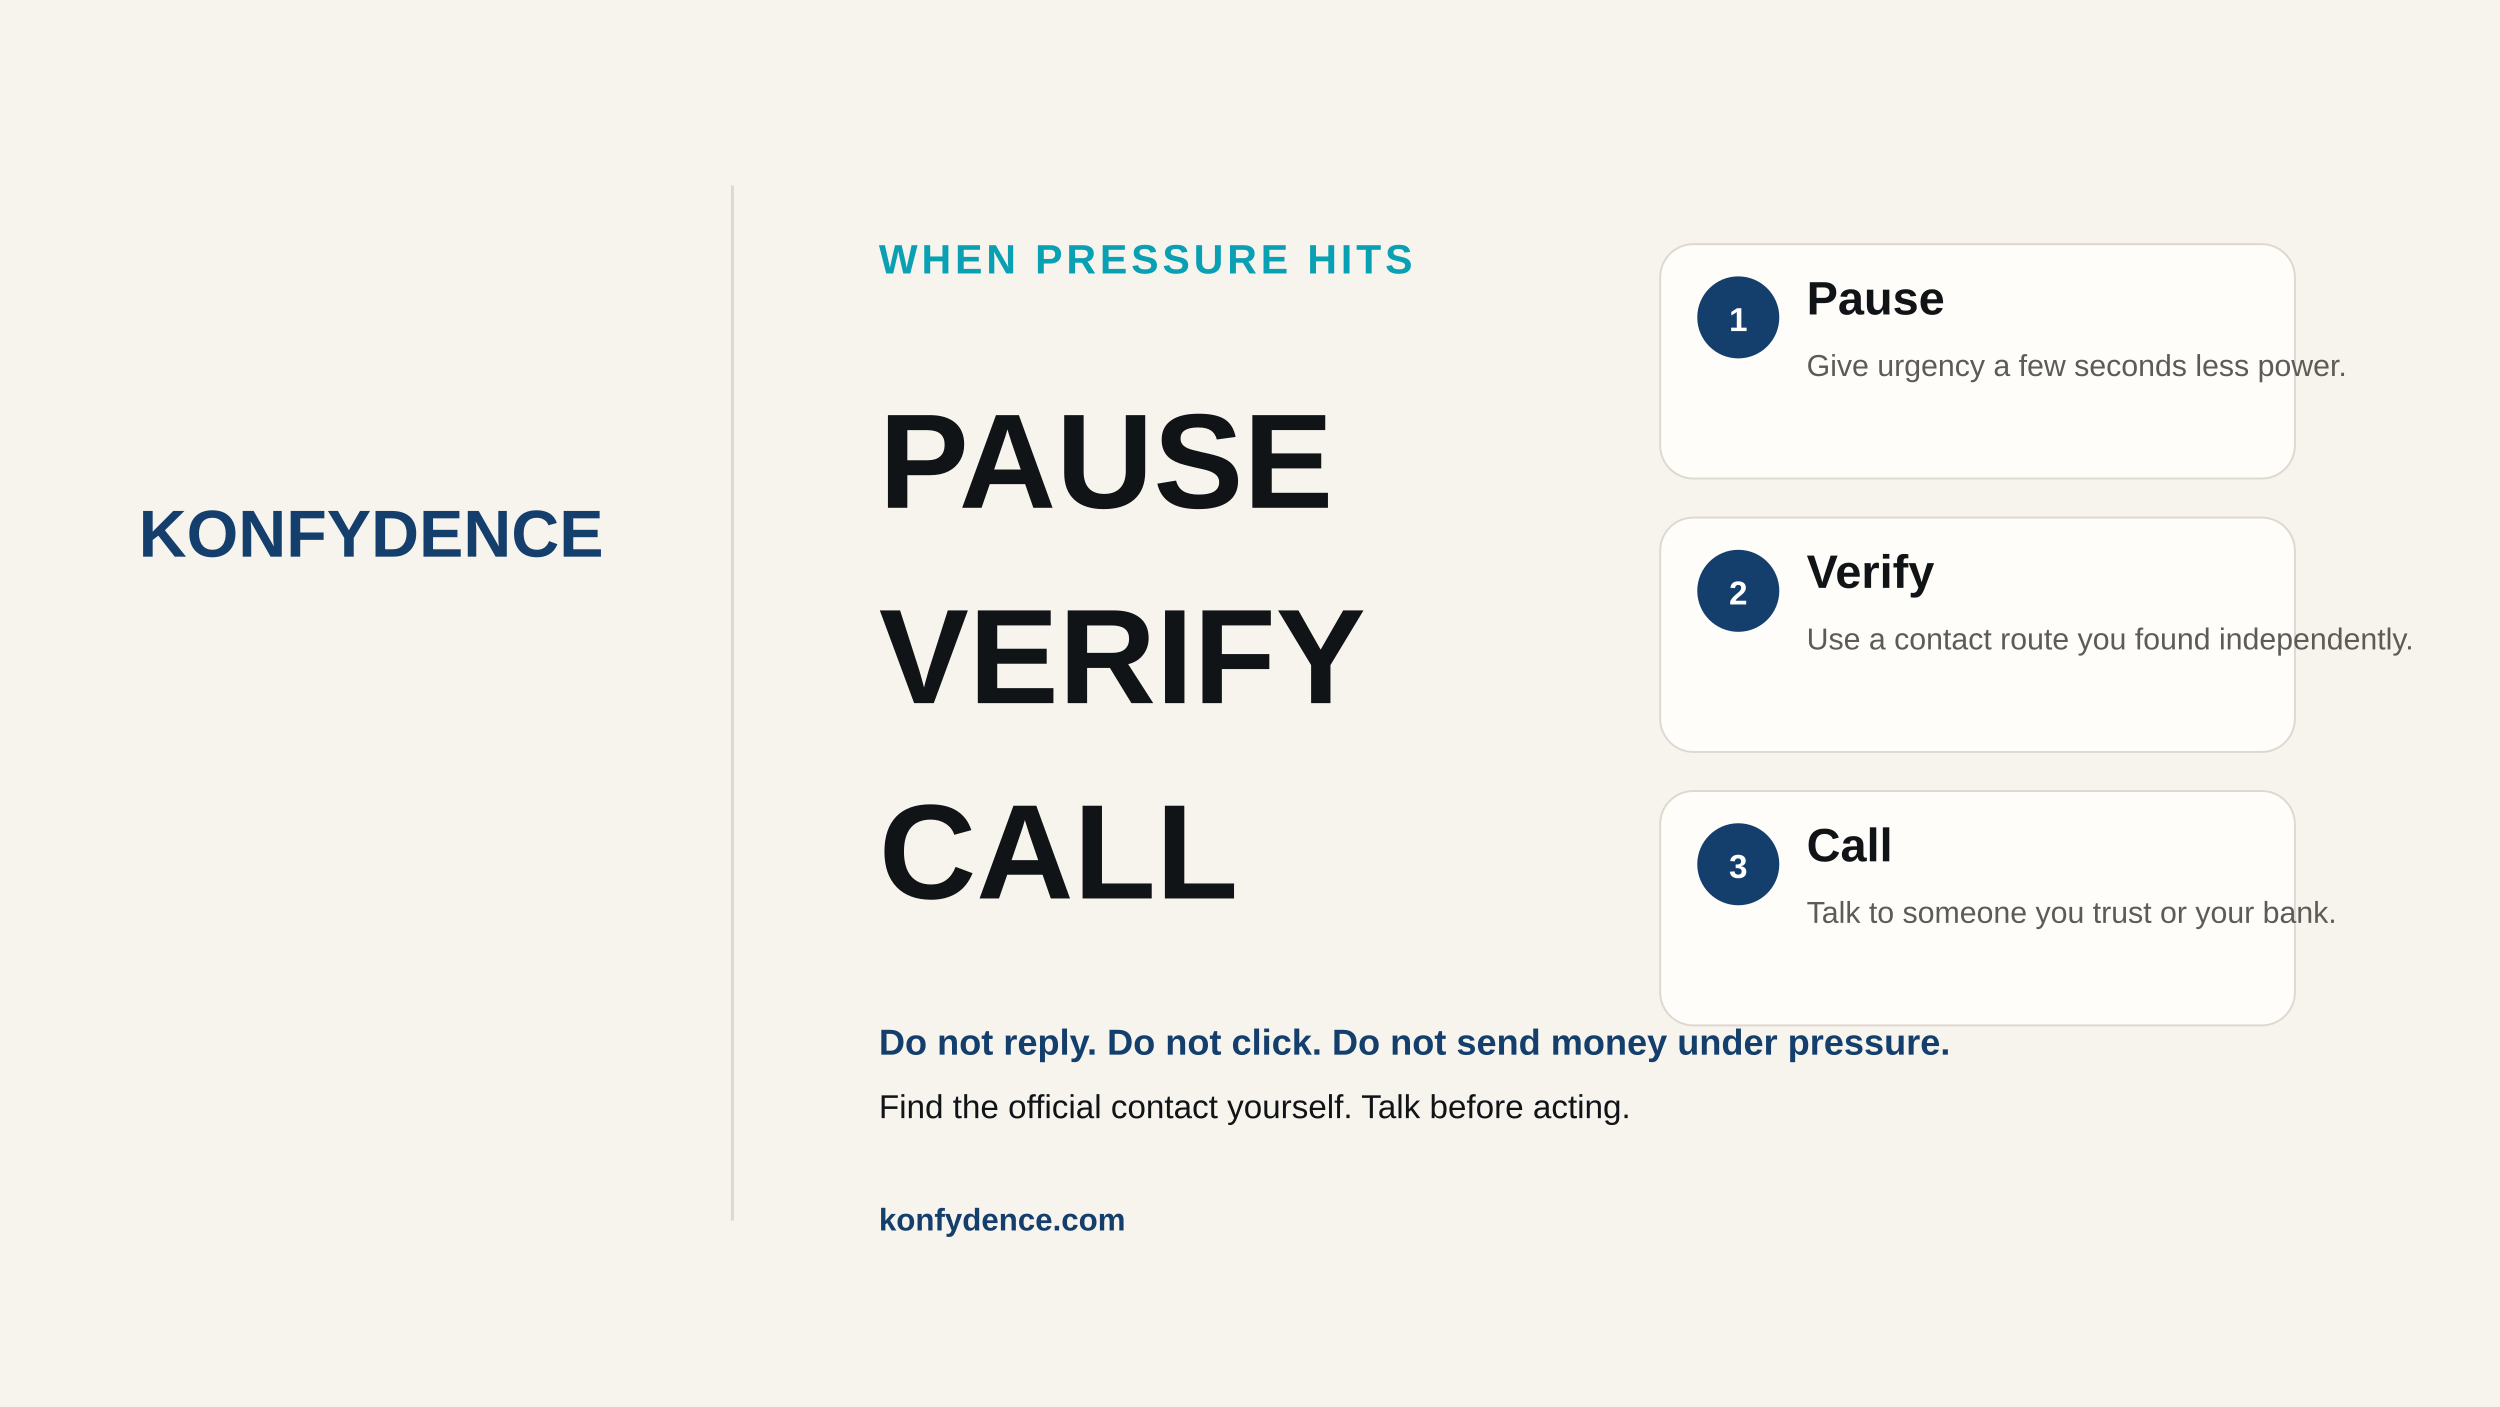
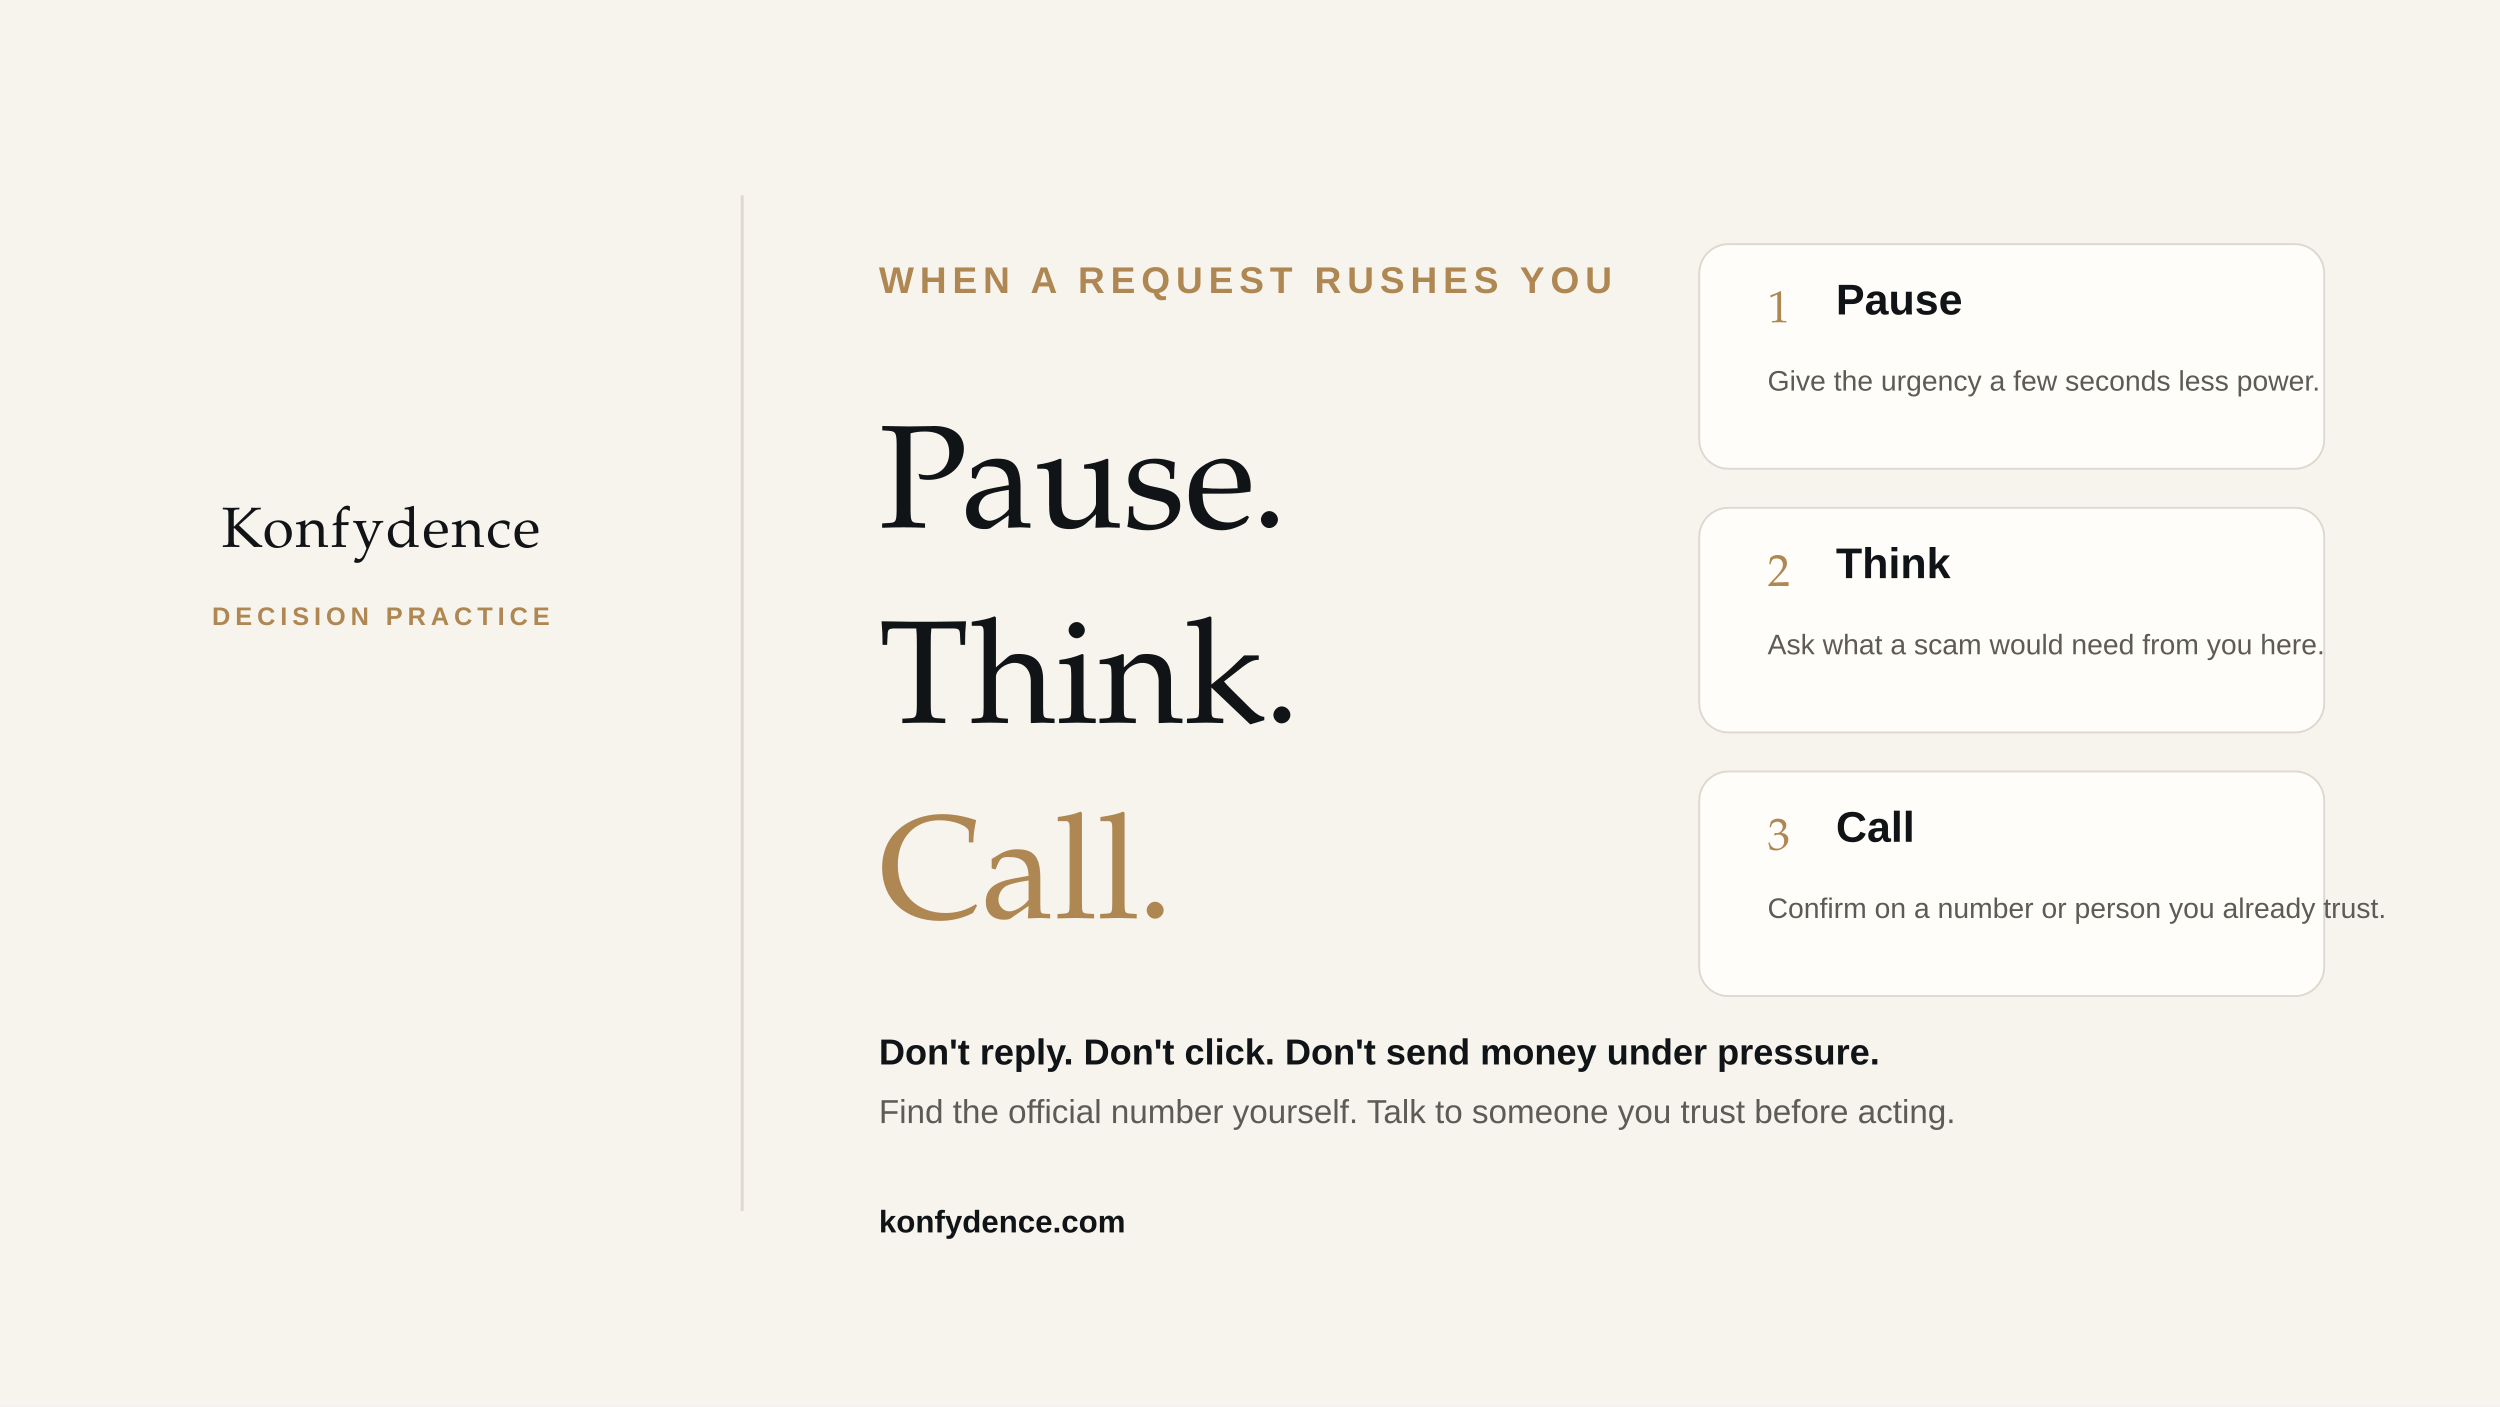
<svg xmlns="http://www.w3.org/2000/svg" width="2560" height="1440" viewBox="0 0 2560 1440" role="img" aria-labelledby="title desc">
  <rect width="2560" height="1440" fill="#f7f4ee" />
-   <line x1="750" y1="190" x2="750" y2="1250" stroke="#ded8cf" stroke-width="3" />
-   <text x="380" y="570" text-anchor="middle" font-family="Arial, Helvetica, sans-serif" font-size="68" font-weight="700" fill="#143f6c">KONFYDENCE</text>
-   <text x="900" y="280" font-family="Arial, Helvetica, sans-serif" font-size="42" font-weight="700" letter-spacing="4" fill="#08a0b2">WHEN PRESSURE HITS</text>
-   <text x="900" y="520" font-family="Arial, Helvetica, sans-serif" font-size="138" font-weight="700" fill="#111417">PAUSE</text>
-   <text x="900" y="720" font-family="Arial, Helvetica, sans-serif" font-size="138" font-weight="700" fill="#111417">VERIFY</text>
-   <text x="900" y="920" font-family="Arial, Helvetica, sans-serif" font-size="138" font-weight="700" fill="#111417">CALL</text>
-   <text x="900" y="1080" font-family="Arial, Helvetica, sans-serif" font-size="37" font-weight="700" fill="#143f6c">Do not reply. Do not click. Do not send money under pressure.</text>
-   <text x="900" y="1145" font-family="Arial, Helvetica, sans-serif" font-size="34" fill="#111417">Find the official contact yourself. Talk before acting.</text>
-   <text x="900" y="1260" font-family="Arial, Helvetica, sans-serif" font-size="32" font-weight="700" fill="#143f6c">konfydence.com</text>
+   <line x1="760" y1="200" x2="760" y2="1240" stroke="#ded8cf" stroke-width="3" />
+   <text x="390" y="560" text-anchor="middle" font-family="Iowan Old Style, Palatino, Georgia, serif" font-size="58" letter-spacing="2" fill="#111417">Konfydence</text>
+   <text x="390" y="640" text-anchor="middle" font-family="Arial, Helvetica, sans-serif" font-size="26" font-weight="700" letter-spacing="5" fill="#af8752">DECISION PRACTICE</text>
+   <text x="900" y="300" font-family="Arial, Helvetica, sans-serif" font-size="38" font-weight="700" letter-spacing="6" fill="#af8752">WHEN A REQUEST RUSHES YOU</text>
+   <text x="900" y="540" font-family="Iowan Old Style, Palatino, Georgia, serif" font-size="150" fill="#111417">Pause.</text>
+   <text x="900" y="740" font-family="Iowan Old Style, Palatino, Georgia, serif" font-size="150" fill="#111417">Think.</text>
+   <text x="900" y="940" font-family="Iowan Old Style, Palatino, Georgia, serif" font-size="150" fill="#af8752">Call.</text>
+   <text x="900" y="1090" font-family="Arial, Helvetica, sans-serif" font-size="37" font-weight="700" fill="#111417">Don't reply. Don't click. Don't send money under pressure.</text>
+   <text x="900" y="1150" font-family="Arial, Helvetica, sans-serif" font-size="34" fill="#5e5b56">Find the official number yourself. Talk to someone you trust before acting.</text>
+   <text x="900" y="1262" font-family="Arial, Helvetica, sans-serif" font-size="32" font-weight="700" fill="#111417">konfydence.com</text>
  <g font-family="Arial, Helvetica, sans-serif">
-     <rect x="1700" y="250" width="650" height="240" rx="34" fill="#fffdf9" stroke="#ded8cf" stroke-width="2" />
-     <circle cx="1780" cy="325" r="42" fill="#143f6c" />
-     <text x="1780" y="339" text-anchor="middle" font-size="34" font-weight="700" fill="#fff">1</text>
-     <text x="1850" y="322" font-size="48" font-weight="700" fill="#111417">Pause</text>
-     <text x="1850" y="385" font-size="31" fill="#5e5b56">Give urgency a few seconds less power.</text>
-     <rect x="1700" y="530" width="650" height="240" rx="34" fill="#fffdf9" stroke="#ded8cf" stroke-width="2" />
-     <circle cx="1780" cy="605" r="42" fill="#143f6c" />
-     <text x="1780" y="619" text-anchor="middle" font-size="34" font-weight="700" fill="#fff">2</text>
-     <text x="1850" y="602" font-size="48" font-weight="700" fill="#111417">Verify</text>
-     <text x="1850" y="665" font-size="31" fill="#5e5b56">Use a contact route you found independently.</text>
-     <rect x="1700" y="810" width="650" height="240" rx="34" fill="#fffdf9" stroke="#ded8cf" stroke-width="2" />
-     <circle cx="1780" cy="885" r="42" fill="#143f6c" />
-     <text x="1780" y="899" text-anchor="middle" font-size="34" font-weight="700" fill="#fff">3</text>
-     <text x="1850" y="882" font-size="48" font-weight="700" fill="#111417">Call</text>
-     <text x="1850" y="945" font-size="31" fill="#5e5b56">Talk to someone you trust or your bank.</text>
+     <rect x="1740" y="250" width="640" height="230" rx="30" fill="#fffdf9" stroke="#ded8cf" stroke-width="2" />
+     <text x="1810" y="330" font-family="Iowan Old Style, Palatino, Georgia, serif" font-size="46" fill="#af8752">1</text>
+     <text x="1880" y="322" font-size="44" font-weight="700" fill="#111417">Pause</text>
+     <text x="1810" y="400" font-size="29" fill="#5e5b56">Give the urgency a few seconds less power.</text>
+     <rect x="1740" y="520" width="640" height="230" rx="30" fill="#fffdf9" stroke="#ded8cf" stroke-width="2" />
+     <text x="1810" y="600" font-family="Iowan Old Style, Palatino, Georgia, serif" font-size="46" fill="#af8752">2</text>
+     <text x="1880" y="592" font-size="44" font-weight="700" fill="#111417">Think</text>
+     <text x="1810" y="670" font-size="29" fill="#5e5b56">Ask what a scam would need from you here.</text>
+     <rect x="1740" y="790" width="640" height="230" rx="30" fill="#fffdf9" stroke="#ded8cf" stroke-width="2" />
+     <text x="1810" y="870" font-family="Iowan Old Style, Palatino, Georgia, serif" font-size="46" fill="#af8752">3</text>
+     <text x="1880" y="862" font-size="44" font-weight="700" fill="#111417">Call</text>
+     <text x="1810" y="940" font-size="29" fill="#5e5b56">Confirm on a number or person you already trust.</text>
  </g>
</svg>
